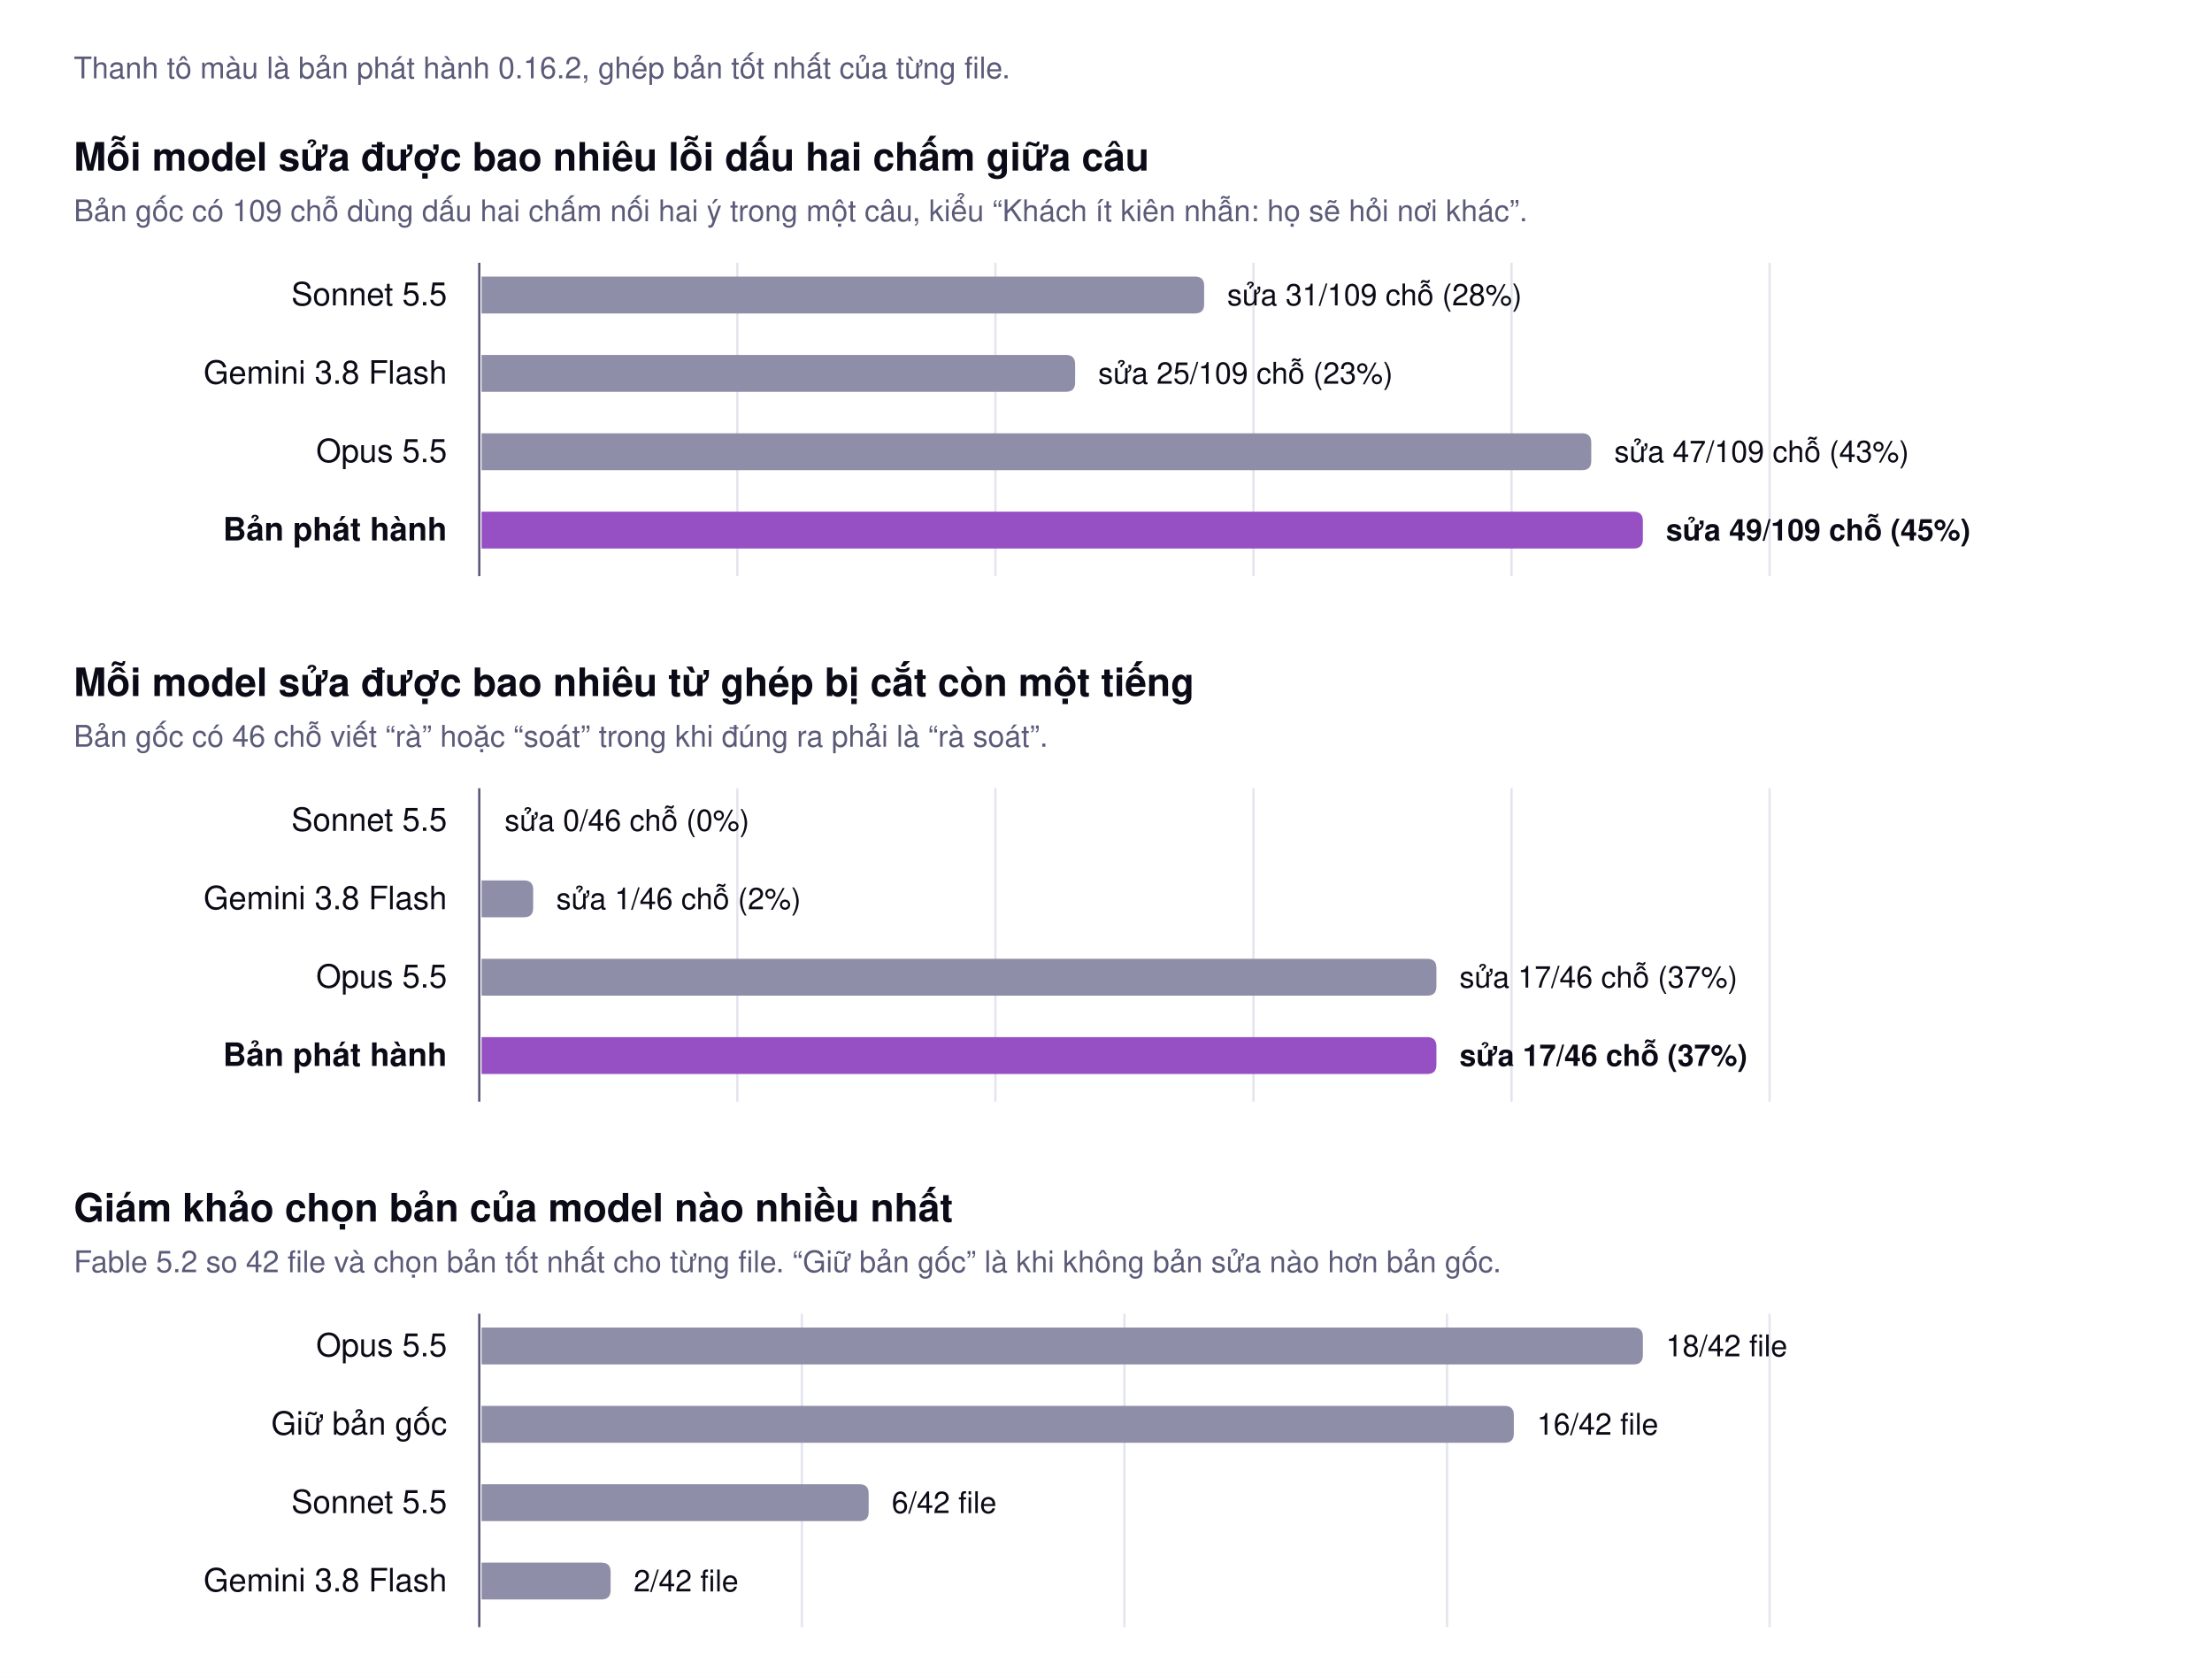
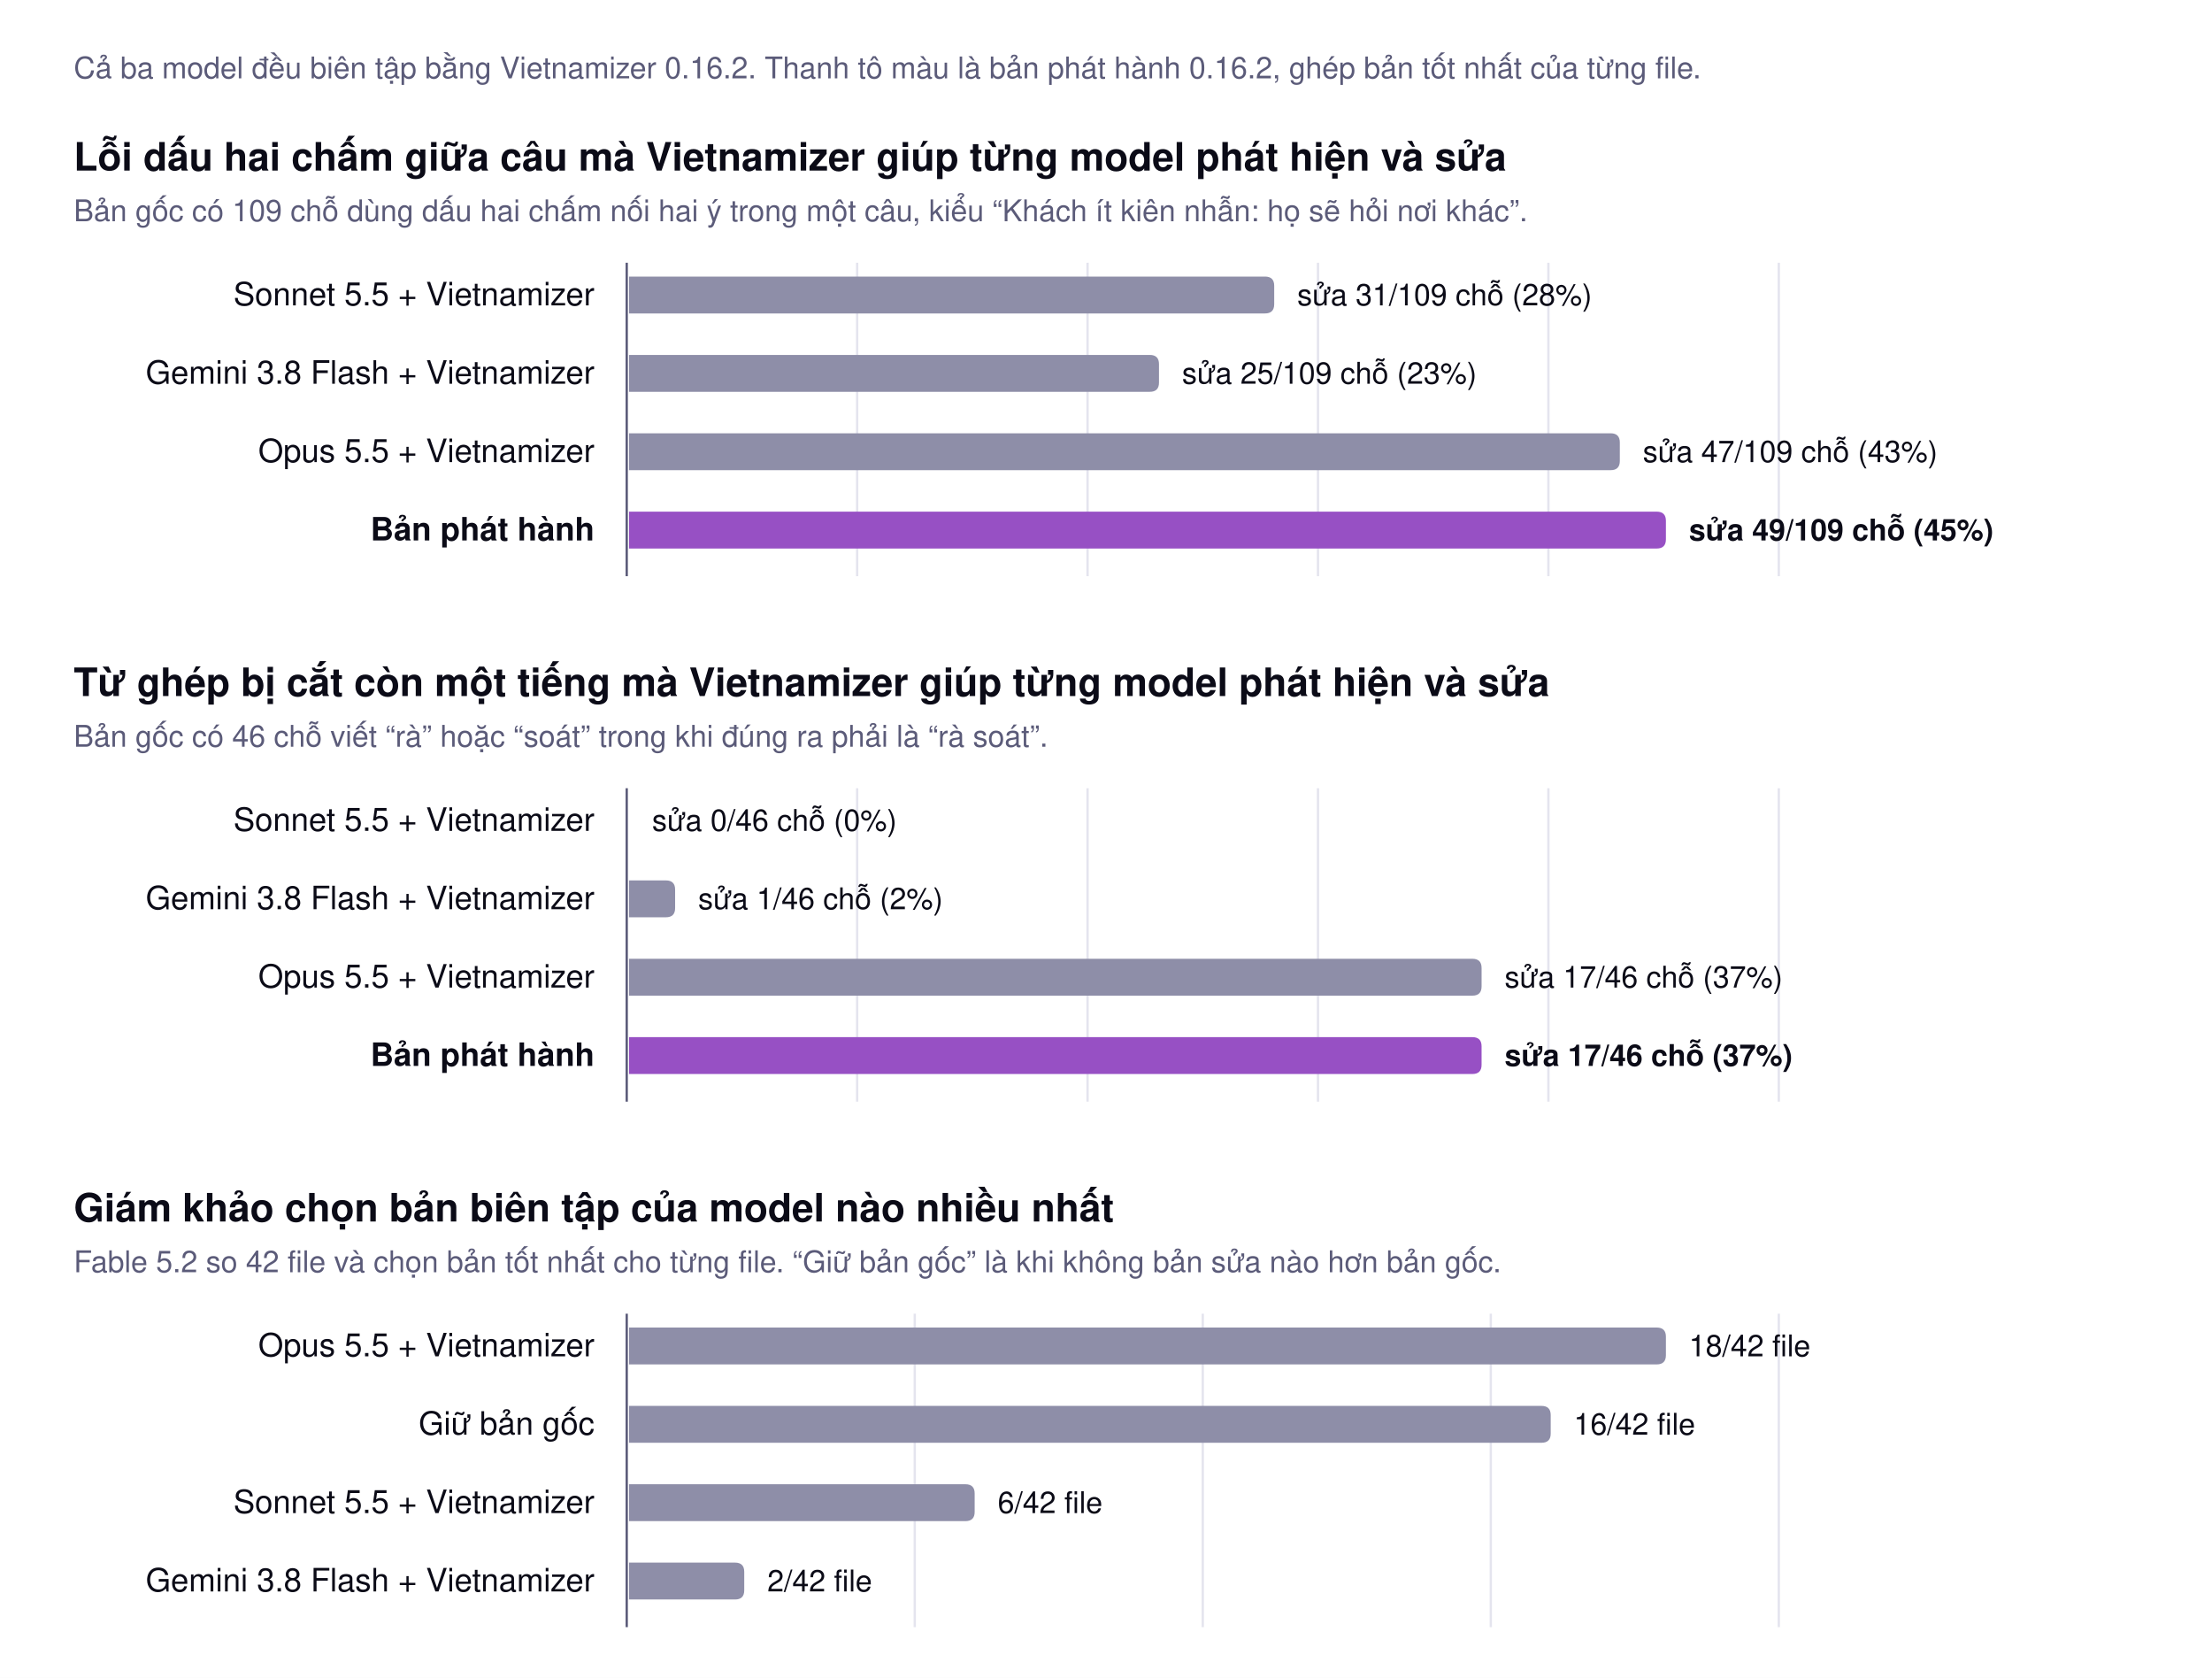
<svg xmlns="http://www.w3.org/2000/svg" viewBox="0 0 960 728" width="960" height="728" role="img" aria-labelledby="self-edit-benchmark-title self-edit-benchmark-desc">
  <rect width="100%" height="100%" fill="#FFFFFF" />
-   <text x="32" y="34" fill="#5B5B79" font-size="13" font-family="'Space Grotesk', -apple-system, 'Segoe UI', Helvetica, Arial, sans-serif">Thanh tô màu là bản phát hành 0.16.2, ghép bản tốt nhất của từng file.</text>
-   <text x="32" y="74" fill="#0B0B17" font-size="17" font-weight="600" font-family="'Space Grotesk', -apple-system, 'Segoe UI', Helvetica, Arial, sans-serif">Mỗi model sửa được bao nhiêu lỗi dấu hai chấm giữa câu</text>
+   <text x="32" y="34" fill="#5B5B79" font-size="13" font-family="'Space Grotesk', -apple-system, 'Segoe UI', Helvetica, Arial, sans-serif">Cả ba model đều biên tập bằng Vietnamizer 0.16.2. Thanh tô màu là bản phát hành 0.16.2, ghép bản tốt nhất của từng file.</text>
+   <text x="32" y="74" fill="#0B0B17" font-size="17" font-weight="600" font-family="'Space Grotesk', -apple-system, 'Segoe UI', Helvetica, Arial, sans-serif">Lỗi dấu hai chấm giữa câu mà Vietnamizer giúp từng model phát hiện và sửa</text>
  <text x="32" y="96" fill="#5B5B79" font-size="13" font-family="'Space Grotesk', -apple-system, 'Segoe UI', Helvetica, Arial, sans-serif">Bản gốc có 109 chỗ dùng dấu hai chấm nối hai ý trong một câu, kiểu “Khách ít kiên nhẫn: họ sẽ hỏi nơi khác”.</text>
-   <line x1="208" y1="114" x2="208" y2="250" stroke="#5B5B79" stroke-width="1" />
-   <line x1="320.0" y1="114" x2="320.0" y2="250" stroke="#E4E4EE" stroke-width="1" />
-   <line x1="432.0" y1="114" x2="432.0" y2="250" stroke="#E4E4EE" stroke-width="1" />
-   <line x1="544.0" y1="114" x2="544.0" y2="250" stroke="#E4E4EE" stroke-width="1" />
-   <line x1="656.0" y1="114" x2="656.0" y2="250" stroke="#E4E4EE" stroke-width="1" />
-   <line x1="768.0" y1="114" x2="768.0" y2="250" stroke="#E4E4EE" stroke-width="1" />
-   <text x="194" y="132.5" fill="#0B0B17" font-size="14" font-weight="400" font-family="'Space Grotesk', -apple-system, 'Segoe UI', Helvetica, Arial, sans-serif" text-anchor="end">Sonnet 5.5</text>
-   <path d="M209 120H518.6Q522.6 120 522.6 124V132Q522.6 136 518.6 136H209Z" fill="#8E8EA8" />
-   <text x="532.6" y="132.5" fill="#0B0B17" font-size="13" font-weight="400" font-family="'Space Grotesk', -apple-system, 'Segoe UI', Helvetica, Arial, sans-serif">sửa 31/109 chỗ (28%)</text>
-   <text x="194" y="166.5" fill="#0B0B17" font-size="14" font-weight="400" font-family="'Space Grotesk', -apple-system, 'Segoe UI', Helvetica, Arial, sans-serif" text-anchor="end">Gemini 3.8 Flash</text>
-   <path d="M209 154H462.6Q466.6 154 466.6 158V166Q466.6 170 462.6 170H209Z" fill="#8E8EA8" />
-   <text x="476.6" y="166.5" fill="#0B0B17" font-size="13" font-weight="400" font-family="'Space Grotesk', -apple-system, 'Segoe UI', Helvetica, Arial, sans-serif">sửa 25/109 chỗ (23%)</text>
-   <text x="194" y="200.5" fill="#0B0B17" font-size="14" font-weight="400" font-family="'Space Grotesk', -apple-system, 'Segoe UI', Helvetica, Arial, sans-serif" text-anchor="end">Opus 5.5</text>
-   <path d="M209 188H686.6Q690.6 188 690.6 192V200Q690.6 204 686.6 204H209Z" fill="#8E8EA8" />
-   <text x="700.6" y="200.5" fill="#0B0B17" font-size="13" font-weight="400" font-family="'Space Grotesk', -apple-system, 'Segoe UI', Helvetica, Arial, sans-serif">sửa 47/109 chỗ (43%)</text>
-   <text x="194" y="234.5" fill="#0B0B17" font-size="14" font-weight="600" font-family="'Space Grotesk', -apple-system, 'Segoe UI', Helvetica, Arial, sans-serif" text-anchor="end">Bản phát hành</text>
-   <path d="M209 222H709.0Q713.0 222 713.0 226V234Q713.0 238 709.0 238H209Z" fill="#9750C4" />
-   <text x="723.0" y="234.5" fill="#0B0B17" font-size="13" font-weight="600" font-family="'Space Grotesk', -apple-system, 'Segoe UI', Helvetica, Arial, sans-serif">sửa 49/109 chỗ (45%)</text>
-   <text x="32" y="302" fill="#0B0B17" font-size="17" font-weight="600" font-family="'Space Grotesk', -apple-system, 'Segoe UI', Helvetica, Arial, sans-serif">Mỗi model sửa được bao nhiêu từ ghép bị cắt còn một tiếng</text>
+   <line x1="272" y1="114" x2="272" y2="250" stroke="#5B5B79" stroke-width="1" />
+   <line x1="372.0" y1="114" x2="372.0" y2="250" stroke="#E4E4EE" stroke-width="1" />
+   <line x1="472.0" y1="114" x2="472.0" y2="250" stroke="#E4E4EE" stroke-width="1" />
+   <line x1="572.0" y1="114" x2="572.0" y2="250" stroke="#E4E4EE" stroke-width="1" />
+   <line x1="672.0" y1="114" x2="672.0" y2="250" stroke="#E4E4EE" stroke-width="1" />
+   <line x1="772.0" y1="114" x2="772.0" y2="250" stroke="#E4E4EE" stroke-width="1" />
+   <text x="258" y="132.5" fill="#0B0B17" font-size="14" font-weight="400" font-family="'Space Grotesk', -apple-system, 'Segoe UI', Helvetica, Arial, sans-serif" text-anchor="end">Sonnet 5.5 + Vietnamizer</text>
+   <path d="M273 120H549.0Q553.0 120 553.0 124V132Q553.0 136 549.0 136H273Z" fill="#8E8EA8" />
+   <text x="563.0" y="132.5" fill="#0B0B17" font-size="13" font-weight="400" font-family="'Space Grotesk', -apple-system, 'Segoe UI', Helvetica, Arial, sans-serif">sửa 31/109 chỗ (28%)</text>
+   <text x="258" y="166.5" fill="#0B0B17" font-size="14" font-weight="400" font-family="'Space Grotesk', -apple-system, 'Segoe UI', Helvetica, Arial, sans-serif" text-anchor="end">Gemini 3.8 Flash + Vietnamizer</text>
+   <path d="M273 154H499.0Q503.0 154 503.0 158V166Q503.0 170 499.0 170H273Z" fill="#8E8EA8" />
+   <text x="513.0" y="166.5" fill="#0B0B17" font-size="13" font-weight="400" font-family="'Space Grotesk', -apple-system, 'Segoe UI', Helvetica, Arial, sans-serif">sửa 25/109 chỗ (23%)</text>
+   <text x="258" y="200.5" fill="#0B0B17" font-size="14" font-weight="400" font-family="'Space Grotesk', -apple-system, 'Segoe UI', Helvetica, Arial, sans-serif" text-anchor="end">Opus 5.5 + Vietnamizer</text>
+   <path d="M273 188H699.0Q703.0 188 703.0 192V200Q703.0 204 699.0 204H273Z" fill="#8E8EA8" />
+   <text x="713.0" y="200.5" fill="#0B0B17" font-size="13" font-weight="400" font-family="'Space Grotesk', -apple-system, 'Segoe UI', Helvetica, Arial, sans-serif">sửa 47/109 chỗ (43%)</text>
+   <text x="258" y="234.5" fill="#0B0B17" font-size="14" font-weight="600" font-family="'Space Grotesk', -apple-system, 'Segoe UI', Helvetica, Arial, sans-serif" text-anchor="end">Bản phát hành</text>
+   <path d="M273 222H719.0Q723.0 222 723.0 226V234Q723.0 238 719.0 238H273Z" fill="#9750C4" />
+   <text x="733.0" y="234.5" fill="#0B0B17" font-size="13" font-weight="600" font-family="'Space Grotesk', -apple-system, 'Segoe UI', Helvetica, Arial, sans-serif">sửa 49/109 chỗ (45%)</text>
+   <text x="32" y="302" fill="#0B0B17" font-size="17" font-weight="600" font-family="'Space Grotesk', -apple-system, 'Segoe UI', Helvetica, Arial, sans-serif">Từ ghép bị cắt còn một tiếng mà Vietnamizer giúp từng model phát hiện và sửa</text>
  <text x="32" y="324" fill="#5B5B79" font-size="13" font-family="'Space Grotesk', -apple-system, 'Segoe UI', Helvetica, Arial, sans-serif">Bản gốc có 46 chỗ viết “rà” hoặc “soát” trong khi đúng ra phải là “rà soát”.</text>
-   <line x1="208" y1="342" x2="208" y2="478" stroke="#5B5B79" stroke-width="1" />
-   <line x1="320.0" y1="342" x2="320.0" y2="478" stroke="#E4E4EE" stroke-width="1" />
-   <line x1="432.0" y1="342" x2="432.0" y2="478" stroke="#E4E4EE" stroke-width="1" />
-   <line x1="544.0" y1="342" x2="544.0" y2="478" stroke="#E4E4EE" stroke-width="1" />
-   <line x1="656.0" y1="342" x2="656.0" y2="478" stroke="#E4E4EE" stroke-width="1" />
-   <line x1="768.0" y1="342" x2="768.0" y2="478" stroke="#E4E4EE" stroke-width="1" />
-   <text x="194" y="360.5" fill="#0B0B17" font-size="14" font-weight="400" font-family="'Space Grotesk', -apple-system, 'Segoe UI', Helvetica, Arial, sans-serif" text-anchor="end">Sonnet 5.5</text>
-   <text x="219.0" y="360.5" fill="#0B0B17" font-size="13" font-weight="400" font-family="'Space Grotesk', -apple-system, 'Segoe UI', Helvetica, Arial, sans-serif">sửa 0/46 chỗ (0%)</text>
-   <text x="194" y="394.5" fill="#0B0B17" font-size="14" font-weight="400" font-family="'Space Grotesk', -apple-system, 'Segoe UI', Helvetica, Arial, sans-serif" text-anchor="end">Gemini 3.8 Flash</text>
-   <path d="M209 382H227.4Q231.4 382 231.4 386V394Q231.4 398 227.4 398H209Z" fill="#8E8EA8" />
-   <text x="241.4" y="394.5" fill="#0B0B17" font-size="13" font-weight="400" font-family="'Space Grotesk', -apple-system, 'Segoe UI', Helvetica, Arial, sans-serif">sửa 1/46 chỗ (2%)</text>
-   <text x="194" y="428.5" fill="#0B0B17" font-size="14" font-weight="400" font-family="'Space Grotesk', -apple-system, 'Segoe UI', Helvetica, Arial, sans-serif" text-anchor="end">Opus 5.5</text>
-   <path d="M209 416H619.4Q623.4 416 623.4 420V428Q623.4 432 619.4 432H209Z" fill="#8E8EA8" />
-   <text x="633.4" y="428.5" fill="#0B0B17" font-size="13" font-weight="400" font-family="'Space Grotesk', -apple-system, 'Segoe UI', Helvetica, Arial, sans-serif">sửa 17/46 chỗ (37%)</text>
-   <text x="194" y="462.5" fill="#0B0B17" font-size="14" font-weight="600" font-family="'Space Grotesk', -apple-system, 'Segoe UI', Helvetica, Arial, sans-serif" text-anchor="end">Bản phát hành</text>
-   <path d="M209 450H619.4Q623.4 450 623.4 454V462Q623.4 466 619.4 466H209Z" fill="#9750C4" />
-   <text x="633.4" y="462.5" fill="#0B0B17" font-size="13" font-weight="600" font-family="'Space Grotesk', -apple-system, 'Segoe UI', Helvetica, Arial, sans-serif">sửa 17/46 chỗ (37%)</text>
-   <text x="32" y="530" fill="#0B0B17" font-size="17" font-weight="600" font-family="'Space Grotesk', -apple-system, 'Segoe UI', Helvetica, Arial, sans-serif">Giám khảo chọn bản của model nào nhiều nhất</text>
+   <line x1="272" y1="342" x2="272" y2="478" stroke="#5B5B79" stroke-width="1" />
+   <line x1="372.0" y1="342" x2="372.0" y2="478" stroke="#E4E4EE" stroke-width="1" />
+   <line x1="472.0" y1="342" x2="472.0" y2="478" stroke="#E4E4EE" stroke-width="1" />
+   <line x1="572.0" y1="342" x2="572.0" y2="478" stroke="#E4E4EE" stroke-width="1" />
+   <line x1="672.0" y1="342" x2="672.0" y2="478" stroke="#E4E4EE" stroke-width="1" />
+   <line x1="772.0" y1="342" x2="772.0" y2="478" stroke="#E4E4EE" stroke-width="1" />
+   <text x="258" y="360.5" fill="#0B0B17" font-size="14" font-weight="400" font-family="'Space Grotesk', -apple-system, 'Segoe UI', Helvetica, Arial, sans-serif" text-anchor="end">Sonnet 5.5 + Vietnamizer</text>
+   <text x="283.0" y="360.5" fill="#0B0B17" font-size="13" font-weight="400" font-family="'Space Grotesk', -apple-system, 'Segoe UI', Helvetica, Arial, sans-serif">sửa 0/46 chỗ (0%)</text>
+   <text x="258" y="394.5" fill="#0B0B17" font-size="14" font-weight="400" font-family="'Space Grotesk', -apple-system, 'Segoe UI', Helvetica, Arial, sans-serif" text-anchor="end">Gemini 3.8 Flash + Vietnamizer</text>
+   <path d="M273 382H289.0Q293.0 382 293.0 386V394Q293.0 398 289.0 398H273Z" fill="#8E8EA8" />
+   <text x="303.0" y="394.5" fill="#0B0B17" font-size="13" font-weight="400" font-family="'Space Grotesk', -apple-system, 'Segoe UI', Helvetica, Arial, sans-serif">sửa 1/46 chỗ (2%)</text>
+   <text x="258" y="428.5" fill="#0B0B17" font-size="14" font-weight="400" font-family="'Space Grotesk', -apple-system, 'Segoe UI', Helvetica, Arial, sans-serif" text-anchor="end">Opus 5.5 + Vietnamizer</text>
+   <path d="M273 416H639.0Q643.0 416 643.0 420V428Q643.0 432 639.0 432H273Z" fill="#8E8EA8" />
+   <text x="653.0" y="428.5" fill="#0B0B17" font-size="13" font-weight="400" font-family="'Space Grotesk', -apple-system, 'Segoe UI', Helvetica, Arial, sans-serif">sửa 17/46 chỗ (37%)</text>
+   <text x="258" y="462.5" fill="#0B0B17" font-size="14" font-weight="600" font-family="'Space Grotesk', -apple-system, 'Segoe UI', Helvetica, Arial, sans-serif" text-anchor="end">Bản phát hành</text>
+   <path d="M273 450H639.0Q643.0 450 643.0 454V462Q643.0 466 639.0 466H273Z" fill="#9750C4" />
+   <text x="653.0" y="462.5" fill="#0B0B17" font-size="13" font-weight="600" font-family="'Space Grotesk', -apple-system, 'Segoe UI', Helvetica, Arial, sans-serif">sửa 17/46 chỗ (37%)</text>
+   <text x="32" y="530" fill="#0B0B17" font-size="17" font-weight="600" font-family="'Space Grotesk', -apple-system, 'Segoe UI', Helvetica, Arial, sans-serif">Giám khảo chọn bản biên tập của model nào nhiều nhất</text>
  <text x="32" y="552" fill="#5B5B79" font-size="13" font-family="'Space Grotesk', -apple-system, 'Segoe UI', Helvetica, Arial, sans-serif">Fable 5.2 so 42 file và chọn bản tốt nhất cho từng file. “Giữ bản gốc” là khi không bản sửa nào hơn bản gốc.</text>
-   <line x1="208" y1="570" x2="208" y2="706" stroke="#5B5B79" stroke-width="1" />
-   <line x1="348.0" y1="570" x2="348.0" y2="706" stroke="#E4E4EE" stroke-width="1" />
-   <line x1="488.0" y1="570" x2="488.0" y2="706" stroke="#E4E4EE" stroke-width="1" />
-   <line x1="628.0" y1="570" x2="628.0" y2="706" stroke="#E4E4EE" stroke-width="1" />
-   <line x1="768.0" y1="570" x2="768.0" y2="706" stroke="#E4E4EE" stroke-width="1" />
-   <text x="194" y="588.5" fill="#0B0B17" font-size="14" font-weight="400" font-family="'Space Grotesk', -apple-system, 'Segoe UI', Helvetica, Arial, sans-serif" text-anchor="end">Opus 5.5</text>
-   <path d="M209 576H709.0Q713.0 576 713.0 580V588Q713.0 592 709.0 592H209Z" fill="#8E8EA8" />
-   <text x="723.0" y="588.5" fill="#0B0B17" font-size="13" font-weight="400" font-family="'Space Grotesk', -apple-system, 'Segoe UI', Helvetica, Arial, sans-serif">18/42 file</text>
-   <text x="194" y="622.5" fill="#0B0B17" font-size="14" font-weight="400" font-family="'Space Grotesk', -apple-system, 'Segoe UI', Helvetica, Arial, sans-serif" text-anchor="end">Giữ bản gốc</text>
-   <path d="M209 610H653.0Q657.0 610 657.0 614V622Q657.0 626 653.0 626H209Z" fill="#8E8EA8" />
-   <text x="667.0" y="622.5" fill="#0B0B17" font-size="13" font-weight="400" font-family="'Space Grotesk', -apple-system, 'Segoe UI', Helvetica, Arial, sans-serif">16/42 file</text>
-   <text x="194" y="656.5" fill="#0B0B17" font-size="14" font-weight="400" font-family="'Space Grotesk', -apple-system, 'Segoe UI', Helvetica, Arial, sans-serif" text-anchor="end">Sonnet 5.5</text>
-   <path d="M209 644H373.0Q377.0 644 377.0 648V656Q377.0 660 373.0 660H209Z" fill="#8E8EA8" />
-   <text x="387.0" y="656.5" fill="#0B0B17" font-size="13" font-weight="400" font-family="'Space Grotesk', -apple-system, 'Segoe UI', Helvetica, Arial, sans-serif">6/42 file</text>
-   <text x="194" y="690.5" fill="#0B0B17" font-size="14" font-weight="400" font-family="'Space Grotesk', -apple-system, 'Segoe UI', Helvetica, Arial, sans-serif" text-anchor="end">Gemini 3.8 Flash</text>
-   <path d="M209 678H261.0Q265.0 678 265.0 682V690Q265.0 694 261.0 694H209Z" fill="#8E8EA8" />
-   <text x="275.0" y="690.5" fill="#0B0B17" font-size="13" font-weight="400" font-family="'Space Grotesk', -apple-system, 'Segoe UI', Helvetica, Arial, sans-serif">2/42 file</text>
+   <line x1="272" y1="570" x2="272" y2="706" stroke="#5B5B79" stroke-width="1" />
+   <line x1="397.0" y1="570" x2="397.0" y2="706" stroke="#E4E4EE" stroke-width="1" />
+   <line x1="522.0" y1="570" x2="522.0" y2="706" stroke="#E4E4EE" stroke-width="1" />
+   <line x1="647.0" y1="570" x2="647.0" y2="706" stroke="#E4E4EE" stroke-width="1" />
+   <line x1="772.0" y1="570" x2="772.0" y2="706" stroke="#E4E4EE" stroke-width="1" />
+   <text x="258" y="588.5" fill="#0B0B17" font-size="14" font-weight="400" font-family="'Space Grotesk', -apple-system, 'Segoe UI', Helvetica, Arial, sans-serif" text-anchor="end">Opus 5.5 + Vietnamizer</text>
+   <path d="M273 576H719.0Q723.0 576 723.0 580V588Q723.0 592 719.0 592H273Z" fill="#8E8EA8" />
+   <text x="733.0" y="588.5" fill="#0B0B17" font-size="13" font-weight="400" font-family="'Space Grotesk', -apple-system, 'Segoe UI', Helvetica, Arial, sans-serif">18/42 file</text>
+   <text x="258" y="622.5" fill="#0B0B17" font-size="14" font-weight="400" font-family="'Space Grotesk', -apple-system, 'Segoe UI', Helvetica, Arial, sans-serif" text-anchor="end">Giữ bản gốc</text>
+   <path d="M273 610H669.0Q673.0 610 673.0 614V622Q673.0 626 669.0 626H273Z" fill="#8E8EA8" />
+   <text x="683.0" y="622.5" fill="#0B0B17" font-size="13" font-weight="400" font-family="'Space Grotesk', -apple-system, 'Segoe UI', Helvetica, Arial, sans-serif">16/42 file</text>
+   <text x="258" y="656.5" fill="#0B0B17" font-size="14" font-weight="400" font-family="'Space Grotesk', -apple-system, 'Segoe UI', Helvetica, Arial, sans-serif" text-anchor="end">Sonnet 5.5 + Vietnamizer</text>
+   <path d="M273 644H419.0Q423.0 644 423.0 648V656Q423.0 660 419.0 660H273Z" fill="#8E8EA8" />
+   <text x="433.0" y="656.5" fill="#0B0B17" font-size="13" font-weight="400" font-family="'Space Grotesk', -apple-system, 'Segoe UI', Helvetica, Arial, sans-serif">6/42 file</text>
+   <text x="258" y="690.5" fill="#0B0B17" font-size="14" font-weight="400" font-family="'Space Grotesk', -apple-system, 'Segoe UI', Helvetica, Arial, sans-serif" text-anchor="end">Gemini 3.8 Flash + Vietnamizer</text>
+   <path d="M273 678H319.0Q323.0 678 323.0 682V690Q323.0 694 319.0 694H273Z" fill="#8E8EA8" />
+   <text x="333.0" y="690.5" fill="#0B0B17" font-size="13" font-weight="400" font-family="'Space Grotesk', -apple-system, 'Segoe UI', Helvetica, Arial, sans-serif">2/42 file</text>
</svg>
